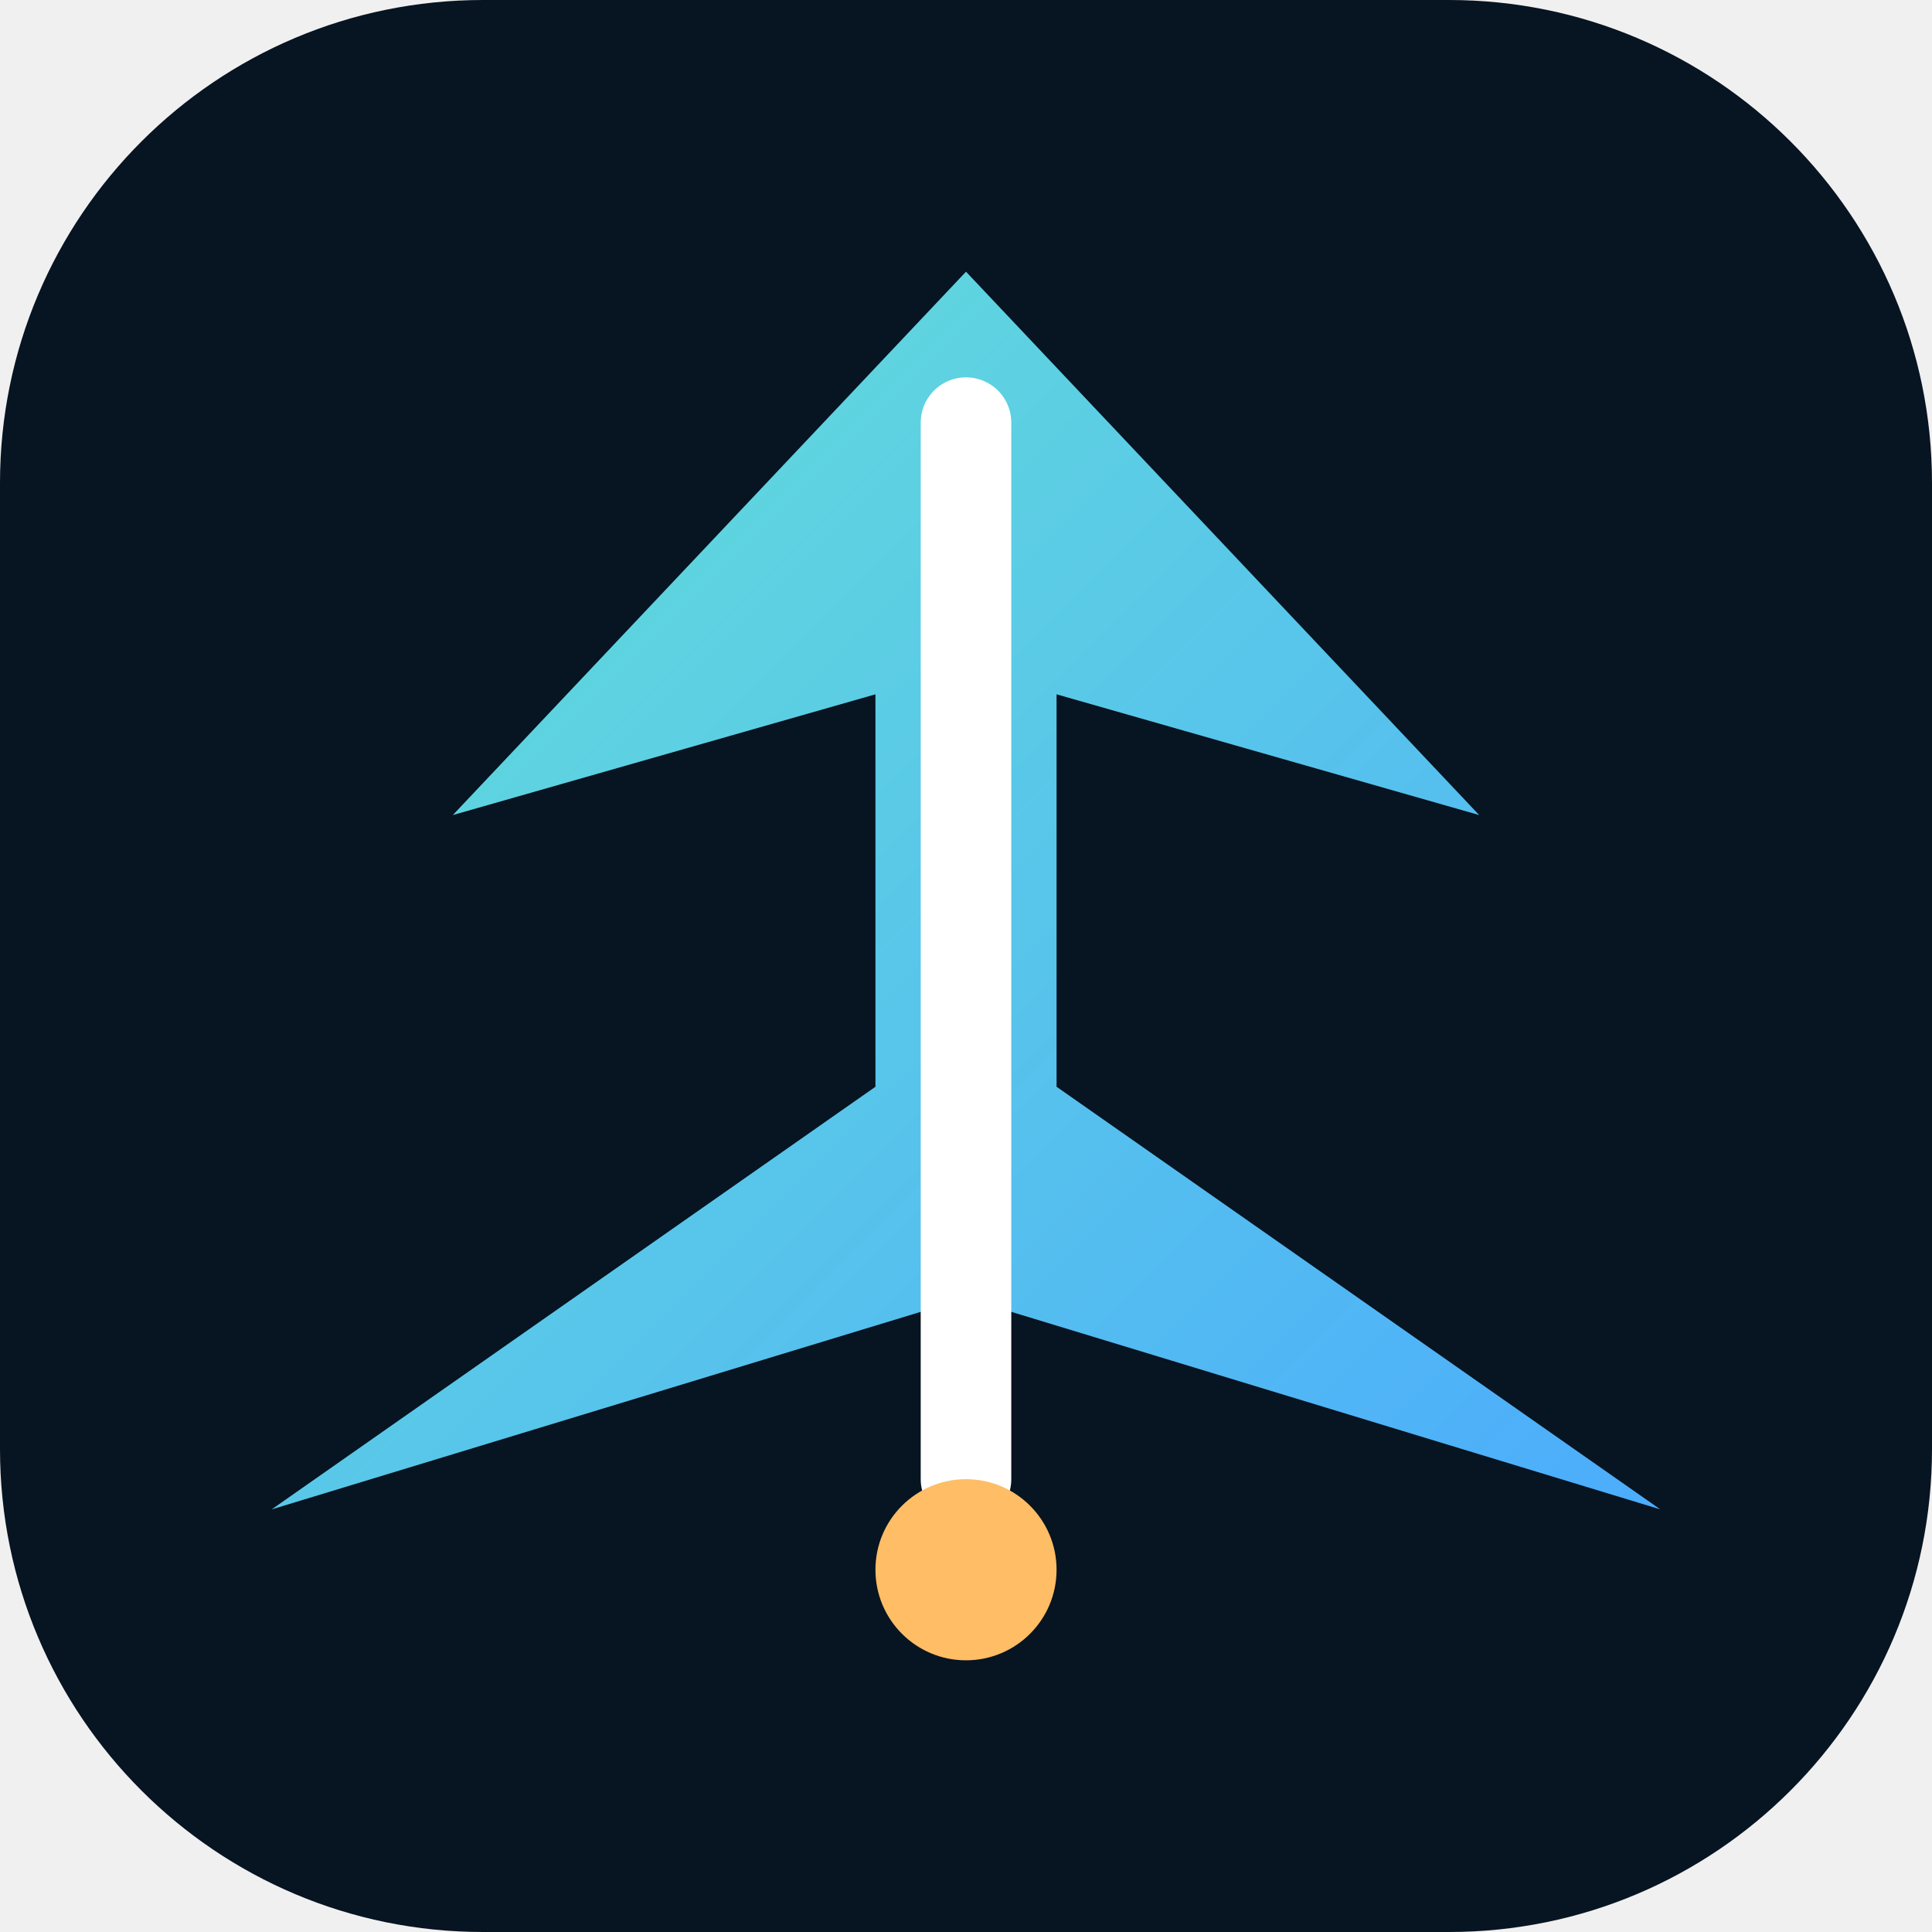
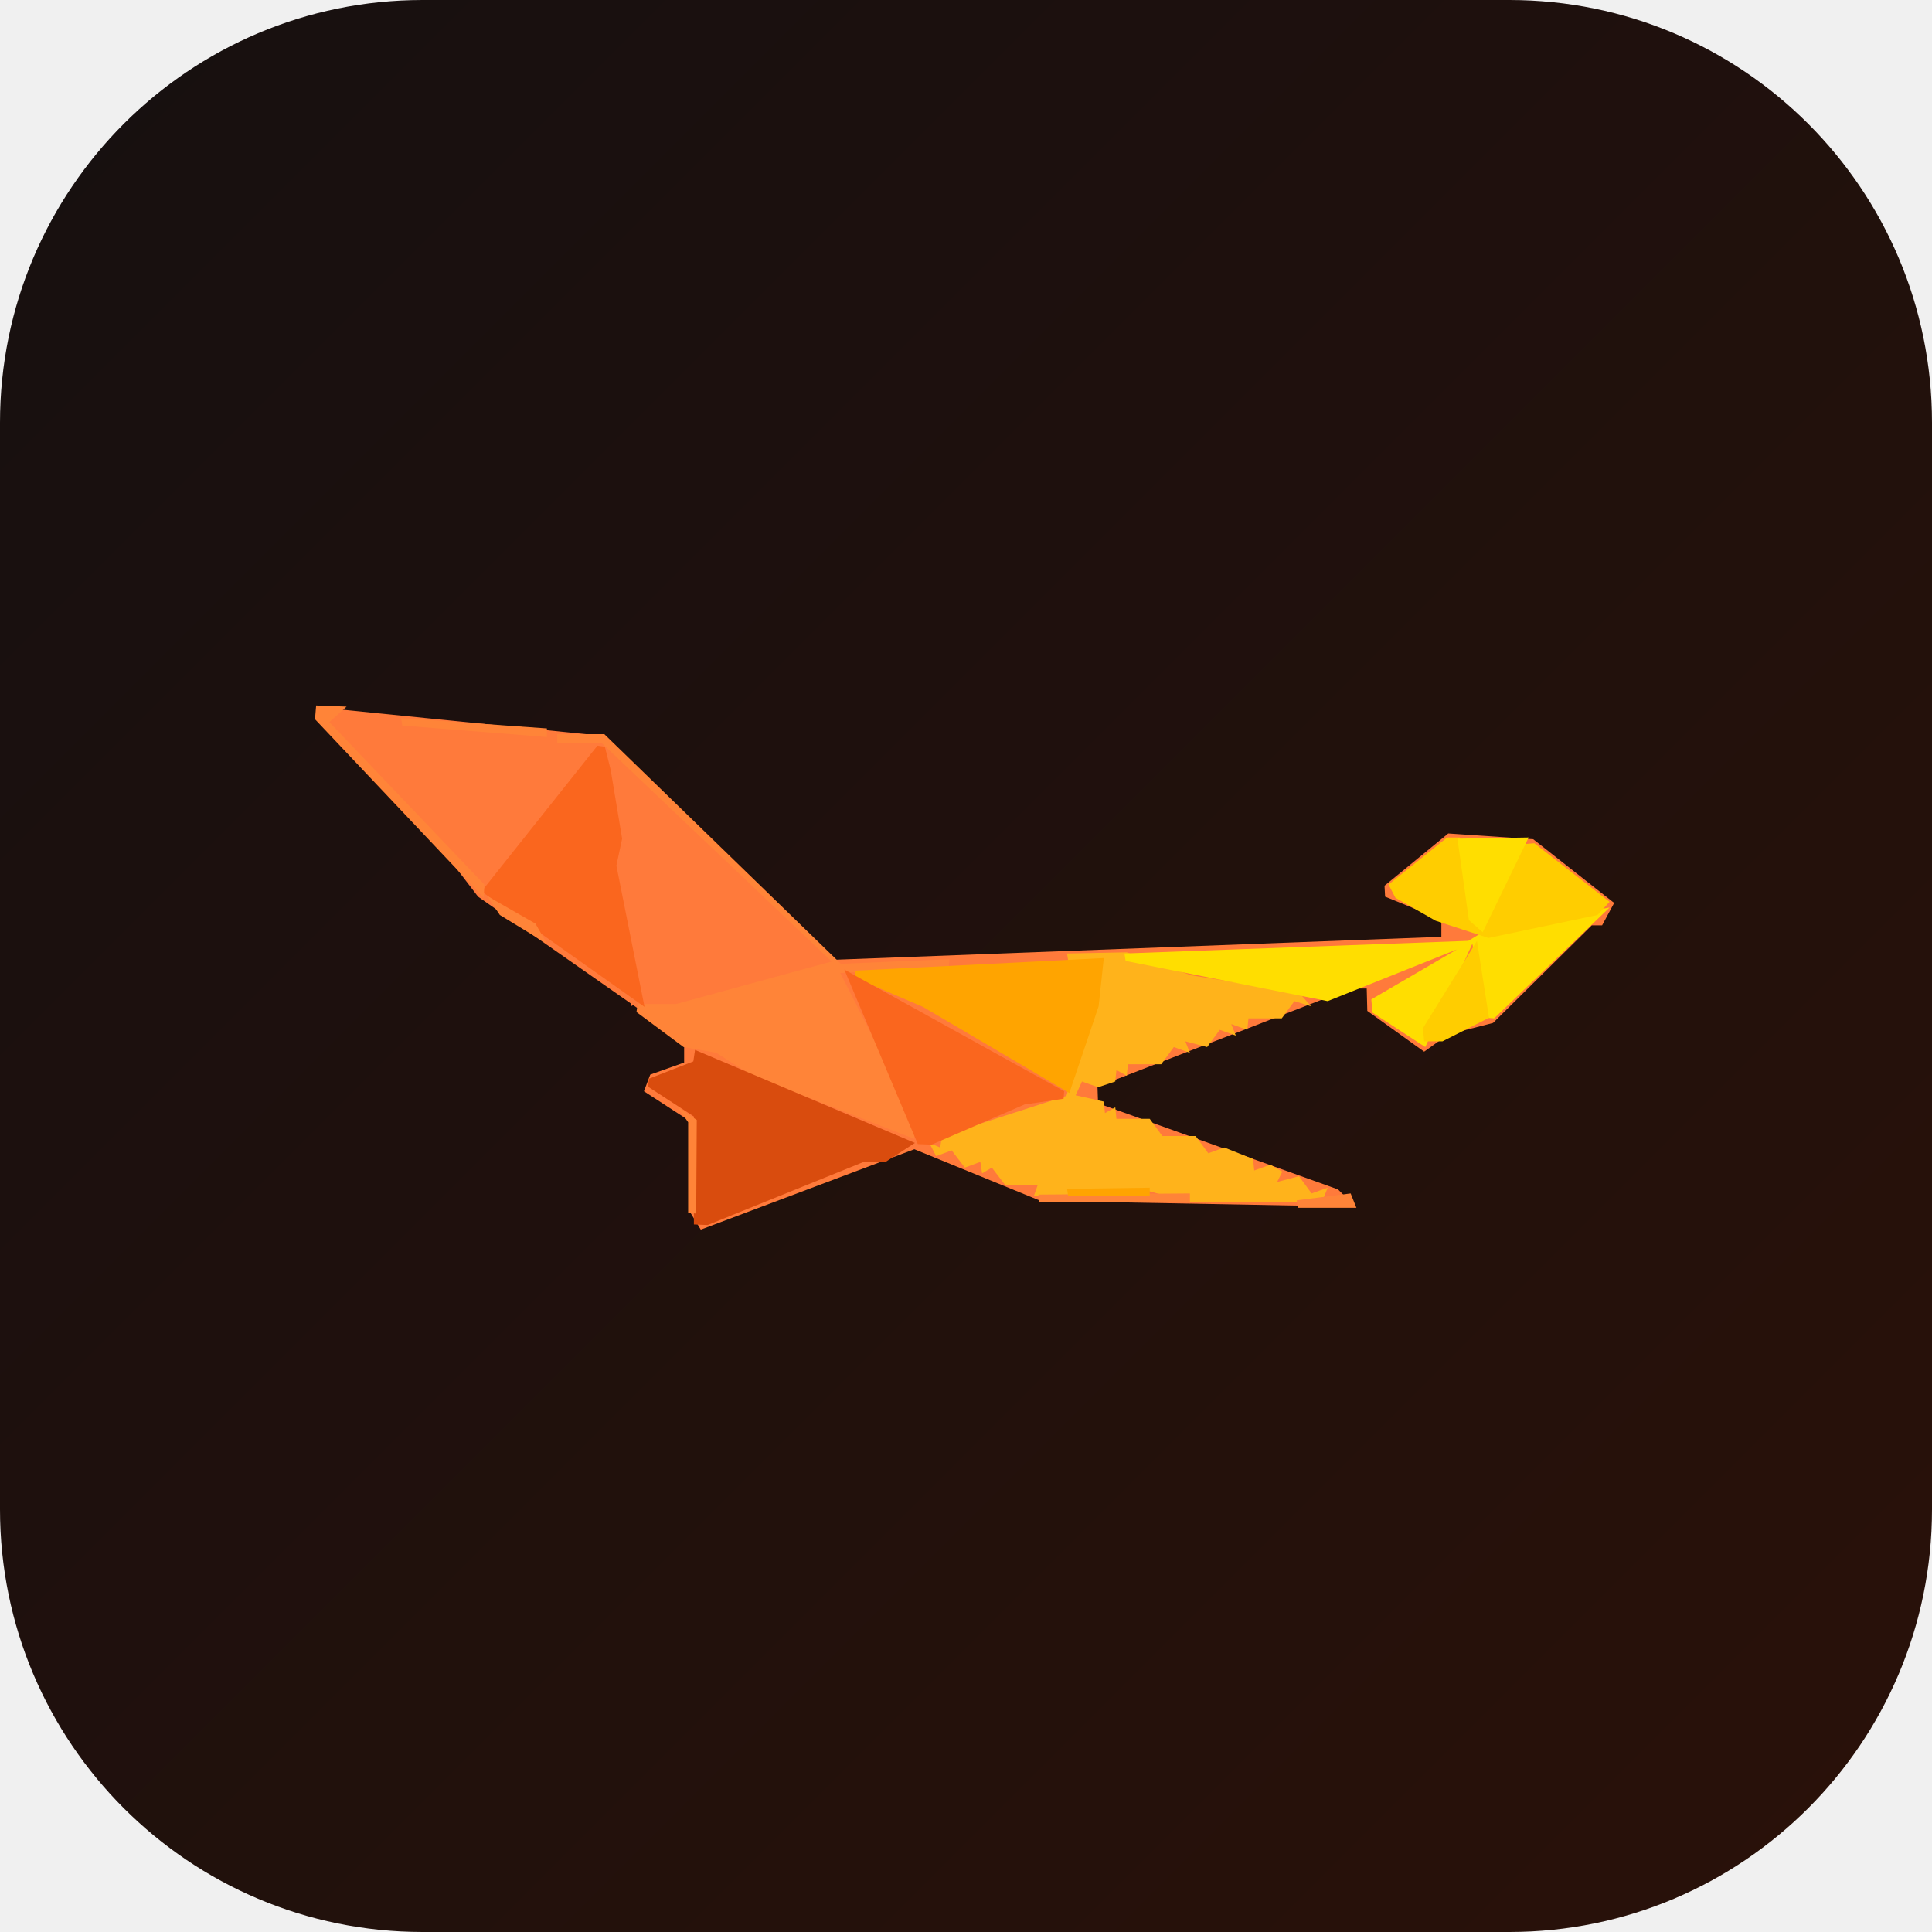
- <svg xmlns="http://www.w3.org/2000/svg" viewBox="0 0 64 64">
+ <svg xmlns="http://www.w3.org/2000/svg" viewBox="0 0 512 512" fill-rule="evenodd">
  <defs>
-     <linearGradient id="g" x1="8" y1="8" x2="56" y2="56" gradientUnits="userSpaceOnUse">
-       <stop stop-color="#66e3d5" />
-       <stop offset="1" stop-color="#4aa8ff" />
+     <linearGradient id="bg" x1="0" y1="0" x2="1" y2="1">
+       <stop offset="0" stop-color="#161010" />
+       <stop offset="1" stop-color="#2A1109" />
    </linearGradient>
  </defs>
-   <rect width="64" height="64" rx="16" fill="#071421" />
-   <path d="M32 9 15 27l14-4v13L9 50l23-7 23 7-20-14V23l14 4L32 9Z" fill="url(#g)" />
-   <path d="M32 14v35" stroke="#fff" stroke-width="3" stroke-linecap="round" />
-   <circle cx="32" cy="52" r="3" fill="#ffbd66" />
+   <rect width="512" height="512" rx="112" fill="url(#bg)" />
+   <g transform="translate(78 183.0) scale(1.5214)">
+     <path fill="#FF7A3B" d="M70.8,93.9 68.9,90.8 68.9,75.0 60.9,69.8 62.0,66.9 67.9,64.8 67.9,61.0 32.0,35.9 22.9,24.0 3.9,4.8 4.0,2.9 53.8,7.9 94.0,46.9 199.8,42.9 199.8,39.9 190.0,35.9 189.9,34.0 201.0,24.9 215.8,25.9 229.9,37.0 227.8,40.9 226.0,40.9 208.8,57.9 201.0,59.9 196.8,62.9 186.9,55.8 186.8,51.9 184.0,51.9 139.9,69.0 140.0,71.9 181.8,86.9 184.8,89.9 130.0,88.9 108.0,79.9 70.8,93.9Z" />
+     <path fill="#FF7A3B" d="M62.0,56.1 60.5,54.1 58.6,55.0 59.6,45.2 57.6,43.0 55.6,31.0 56.6,23.2 54.6,20.0 55.6,17.2 53.5,10.1 36.1,33.0 31.8,34.1 5.6,6.0 5.6,3.8 54.0,8.6 94.1,46.8 93.0,49.1 62.0,56.1Z" />
+     <path fill="#FFB31B" d="M179.0,89.1 155.8,89.1 148.5,87.1 128.8,88.1 129.5,86.1 123.8,86.1 121.5,83.1 119.8,84.1 119.5,82.1 116.8,83.1 114.5,80.1 111.8,81.1 110.6,78.8 112.5,79.6 112.8,77.6 134.5,70.6 140.6,48.5 140.5,47.1 134.8,47.1 134.6,45.8 145.0,45.6 156.2,49.6 175.0,52.6 177.1,55.0 174.2,54.1 172.0,57.1 166.2,57.1 166.0,59.1 163.2,58.1 164.0,60.1 161.2,59.1 159.0,62.1 155.2,61.1 156.0,63.1 153.2,62.1 151.0,65.1 145.2,65.1 145.0,67.1 143.2,66.1 143.0,68.1 140.0,69.1 137.2,68.1 136.1,70.5 141.0,71.6 141.2,73.6 143.0,72.6 143.2,74.6 149.0,74.6 151.2,77.6 157.0,77.6 159.2,80.6 162.0,79.6 167.0,81.6 167.2,83.6 170.0,82.6 172.1,83.8 171.2,85.6 175.0,84.6 177.2,87.6 180.0,86.6 179.0,89.1Z" />
+     <path fill="#FF8438" d="M108.0,78.1 79.8,67.1 73.5,63.1 67.8,62.1 59.6,56.0 59.8,54.6 66.5,54.6 93.6,47.2 53.5,9.1 45.8,9.1 45.8,7.6 54.0,7.6 95.2,47.6 114.1,46.8 114.0,48.1 95.1,49.2 108.1,74.8 108.0,78.1Z" />
+     <path fill="#FFDE00" d="M197.0,62.1 187.8,56.1 187.6,53.8 202.5,45.1 180.0,54.1 144.8,47.1 144.6,45.8 204.5,43.6 207.8,41.6 229.1,37.8 209.0,57.1 207.6,57.0 205.2,44.1 197.0,62.1Z" />
+     <path fill="#D94C0E" d="M72.0,93.1 69.6,93.0 69.6,74.2 61.6,69.0 61.8,67.6 69.5,64.6 69.8,62.6 108.1,78.8 103.0,82.1 99.2,82.1 72.0,93.1Z" />
+     <path fill="#FA661E" d="M61.0,55.1 32.6,35.0 52.8,9.6 54.1,9.8 55.1,13.8 57.1,25.8 56.1,30.5 61.0,55.1Z" />
+     <path fill="#FFA400" d="M135.0,70.1 109.5,55.1 97.8,50.1 97.6,48.8 141.0,46.6 140.1,55.0 135.0,70.1Z" />
+     <path fill="#FA661E" d="M111.0,79.1 108.6,79.0 95.8,48.6 134.1,69.8 134.0,71.1 127.2,72.1 111.0,79.1Z" />
+     <path fill="#FFCD00" d="M208.0,43.1 198.8,40.1 191.8,36.1 190.6,33.8 200.8,25.6 203.0,25.6 206.5,41.6 213.6,26.8 216.0,26.6 229.1,36.8 227.0,39.1 208.0,43.1Z" />
+     <path fill="#FFDE00" d="M207.0,42.1 204.6,40.0 202.6,25.8 215.0,25.6 207.0,42.1Z" />
+     <path fill="#FFCD00" d="M200.0,61.1 196.8,61.1 196.6,58.8 206.0,43.6 208.1,57.0 200.0,61.1Z" />
+     <path fill="#FF8438" d="M33.0,36.1 3.6,5.0 3.8,2.6 9.1,2.8 6.1,5.5 33.1,33.8 33.0,36.1Z" />
+     <path fill="#FF8438" d="M156.0,89.1 129.8,89.1 129.6,87.8 156.0,87.6 156.0,89.1Z" />
+     <path fill="#FF8438" d="M44.0,8.1 18.8,6.1 18.6,4.8 44.0,6.6 44.0,8.1Z" />
+     <path fill="#FF8438" d="M70.0,91.1 68.6,91.0 68.6,75.2 66.8,72.6 70.1,74.8 70.0,91.1Z" />
+     <path fill="#FFA400" d="M149.0,88.1 134.8,88.1 134.6,86.8 149.0,86.6 149.0,88.1Z" />
+     <path fill="#FF8438" d="M185.0,90.1 174.8,90.1 174.6,88.8 184.0,87.6 185.0,90.1Z" />
+     <path fill="#FF8438" d="M44.0,44.1 35.8,39.1 33.6,35.8 42.0,40.6 44.0,44.1Z" />
+   </g>
</svg>
